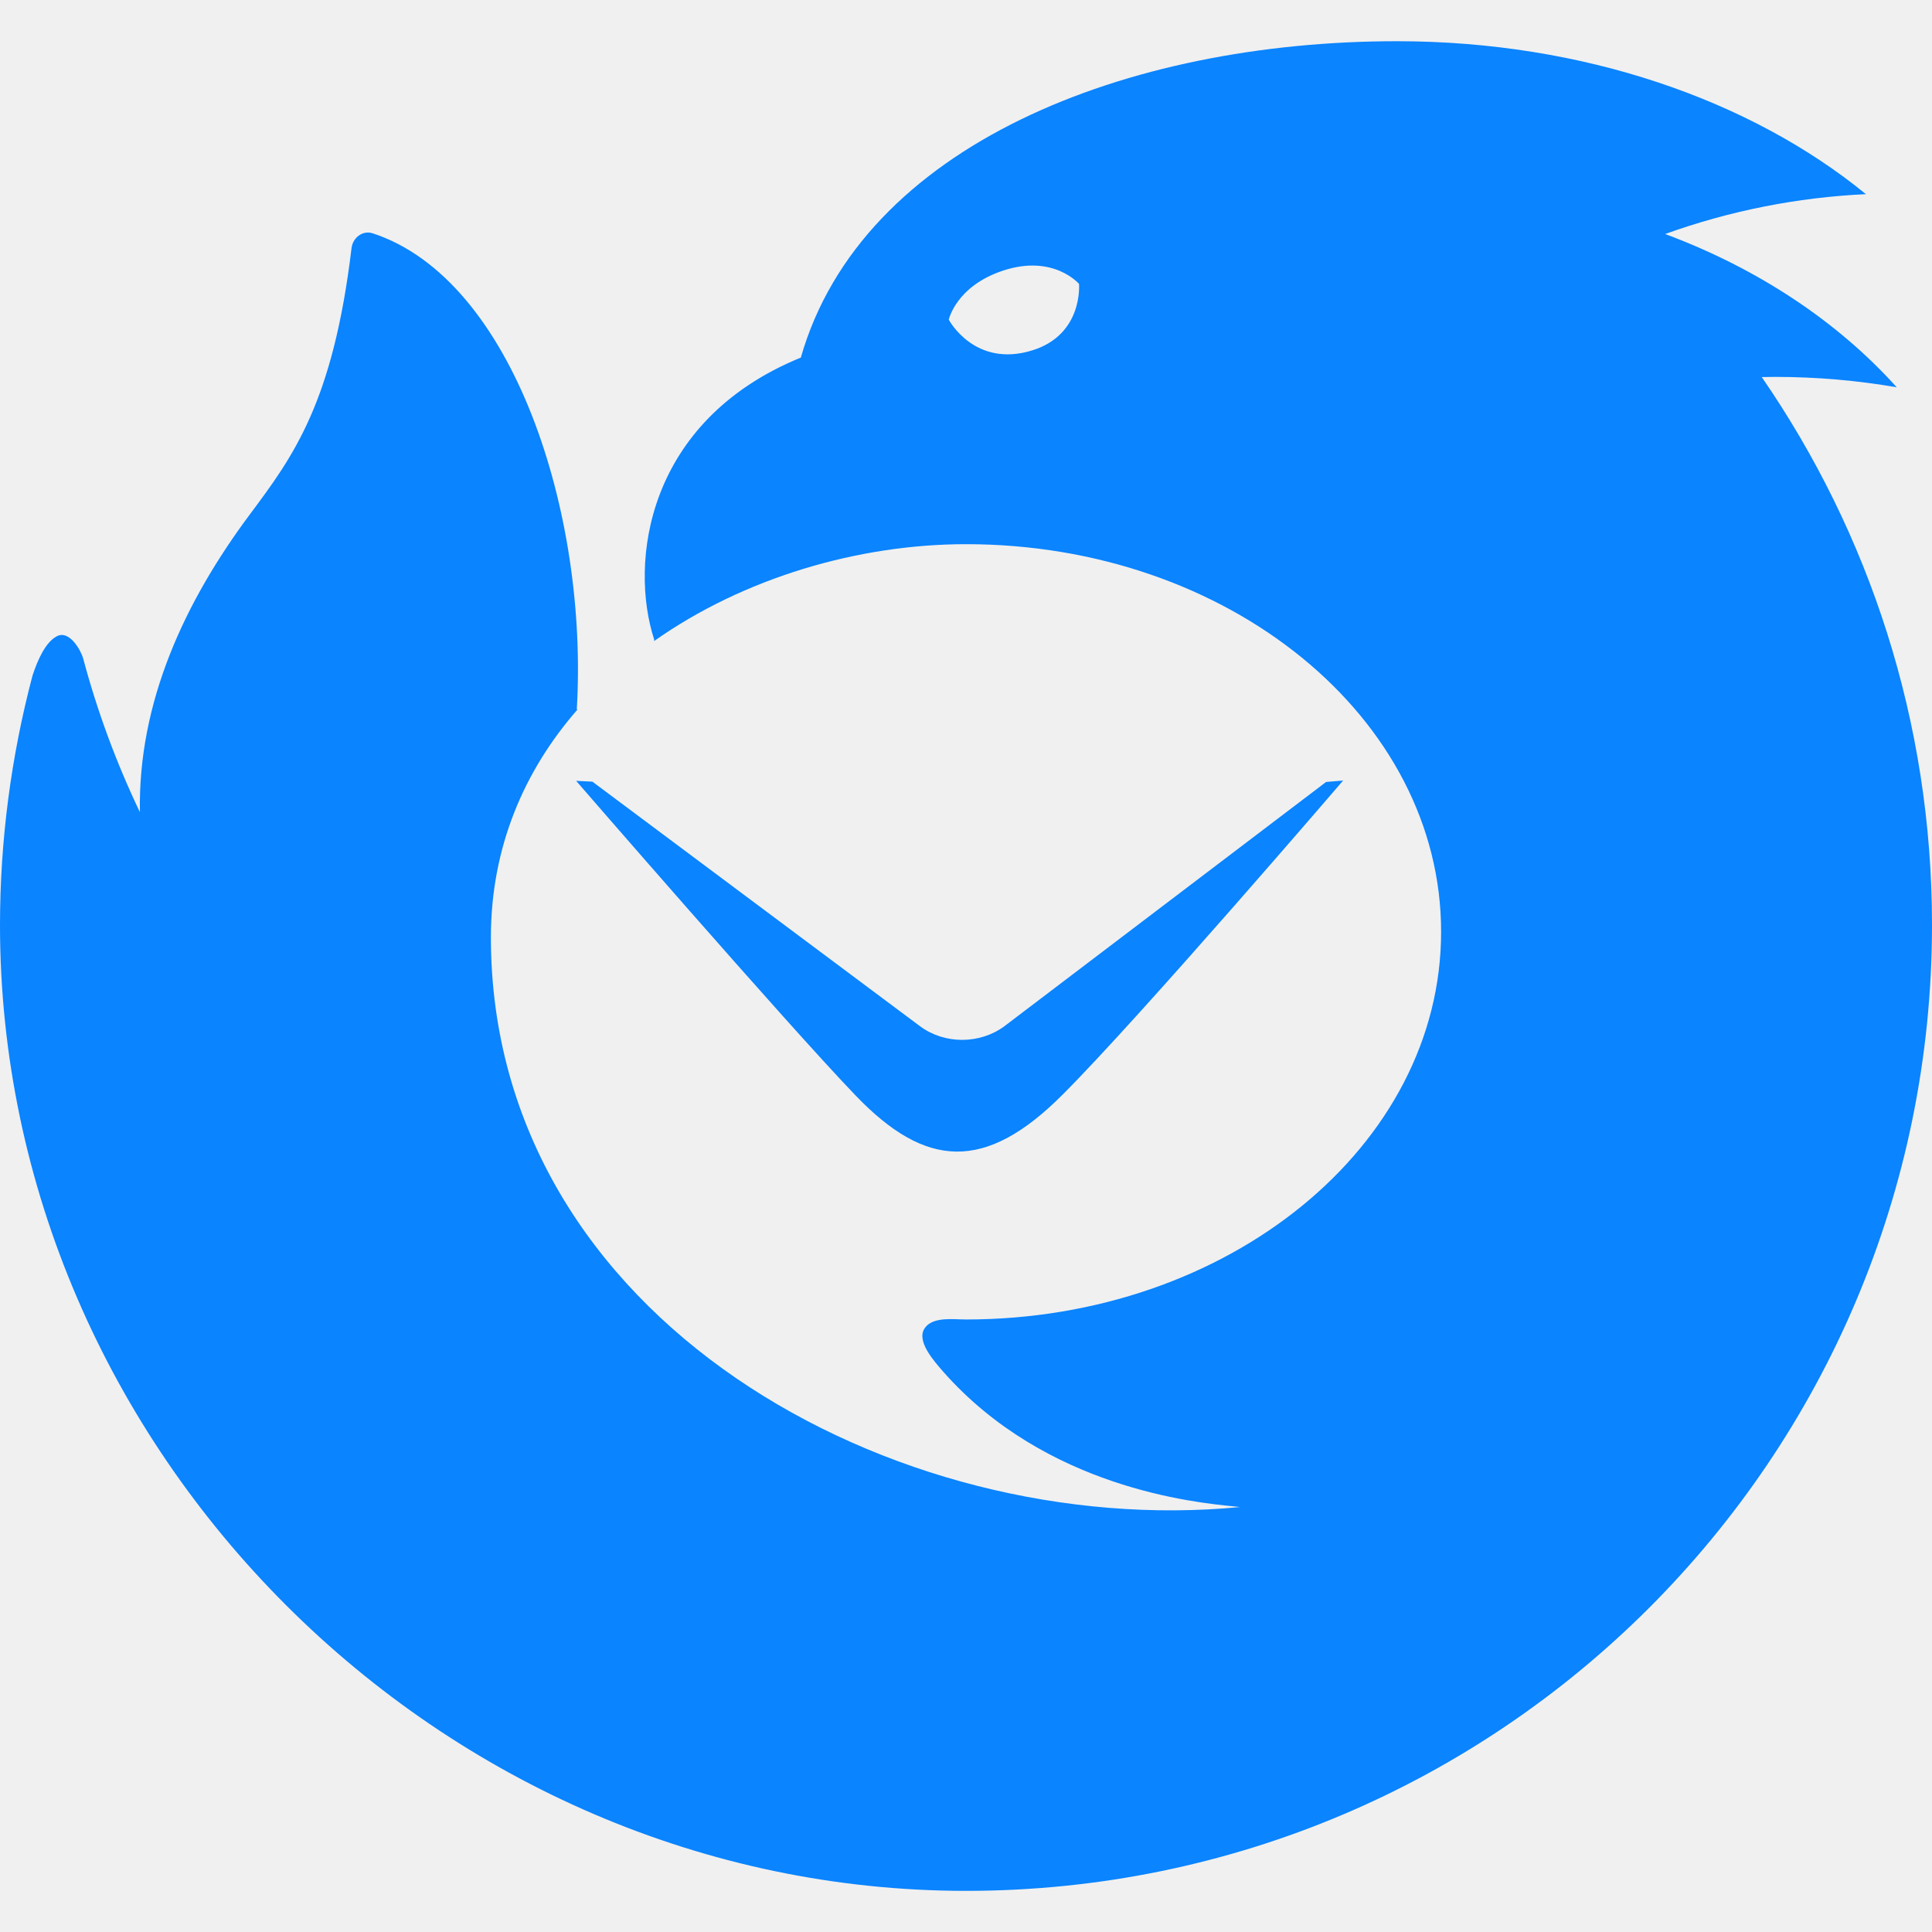
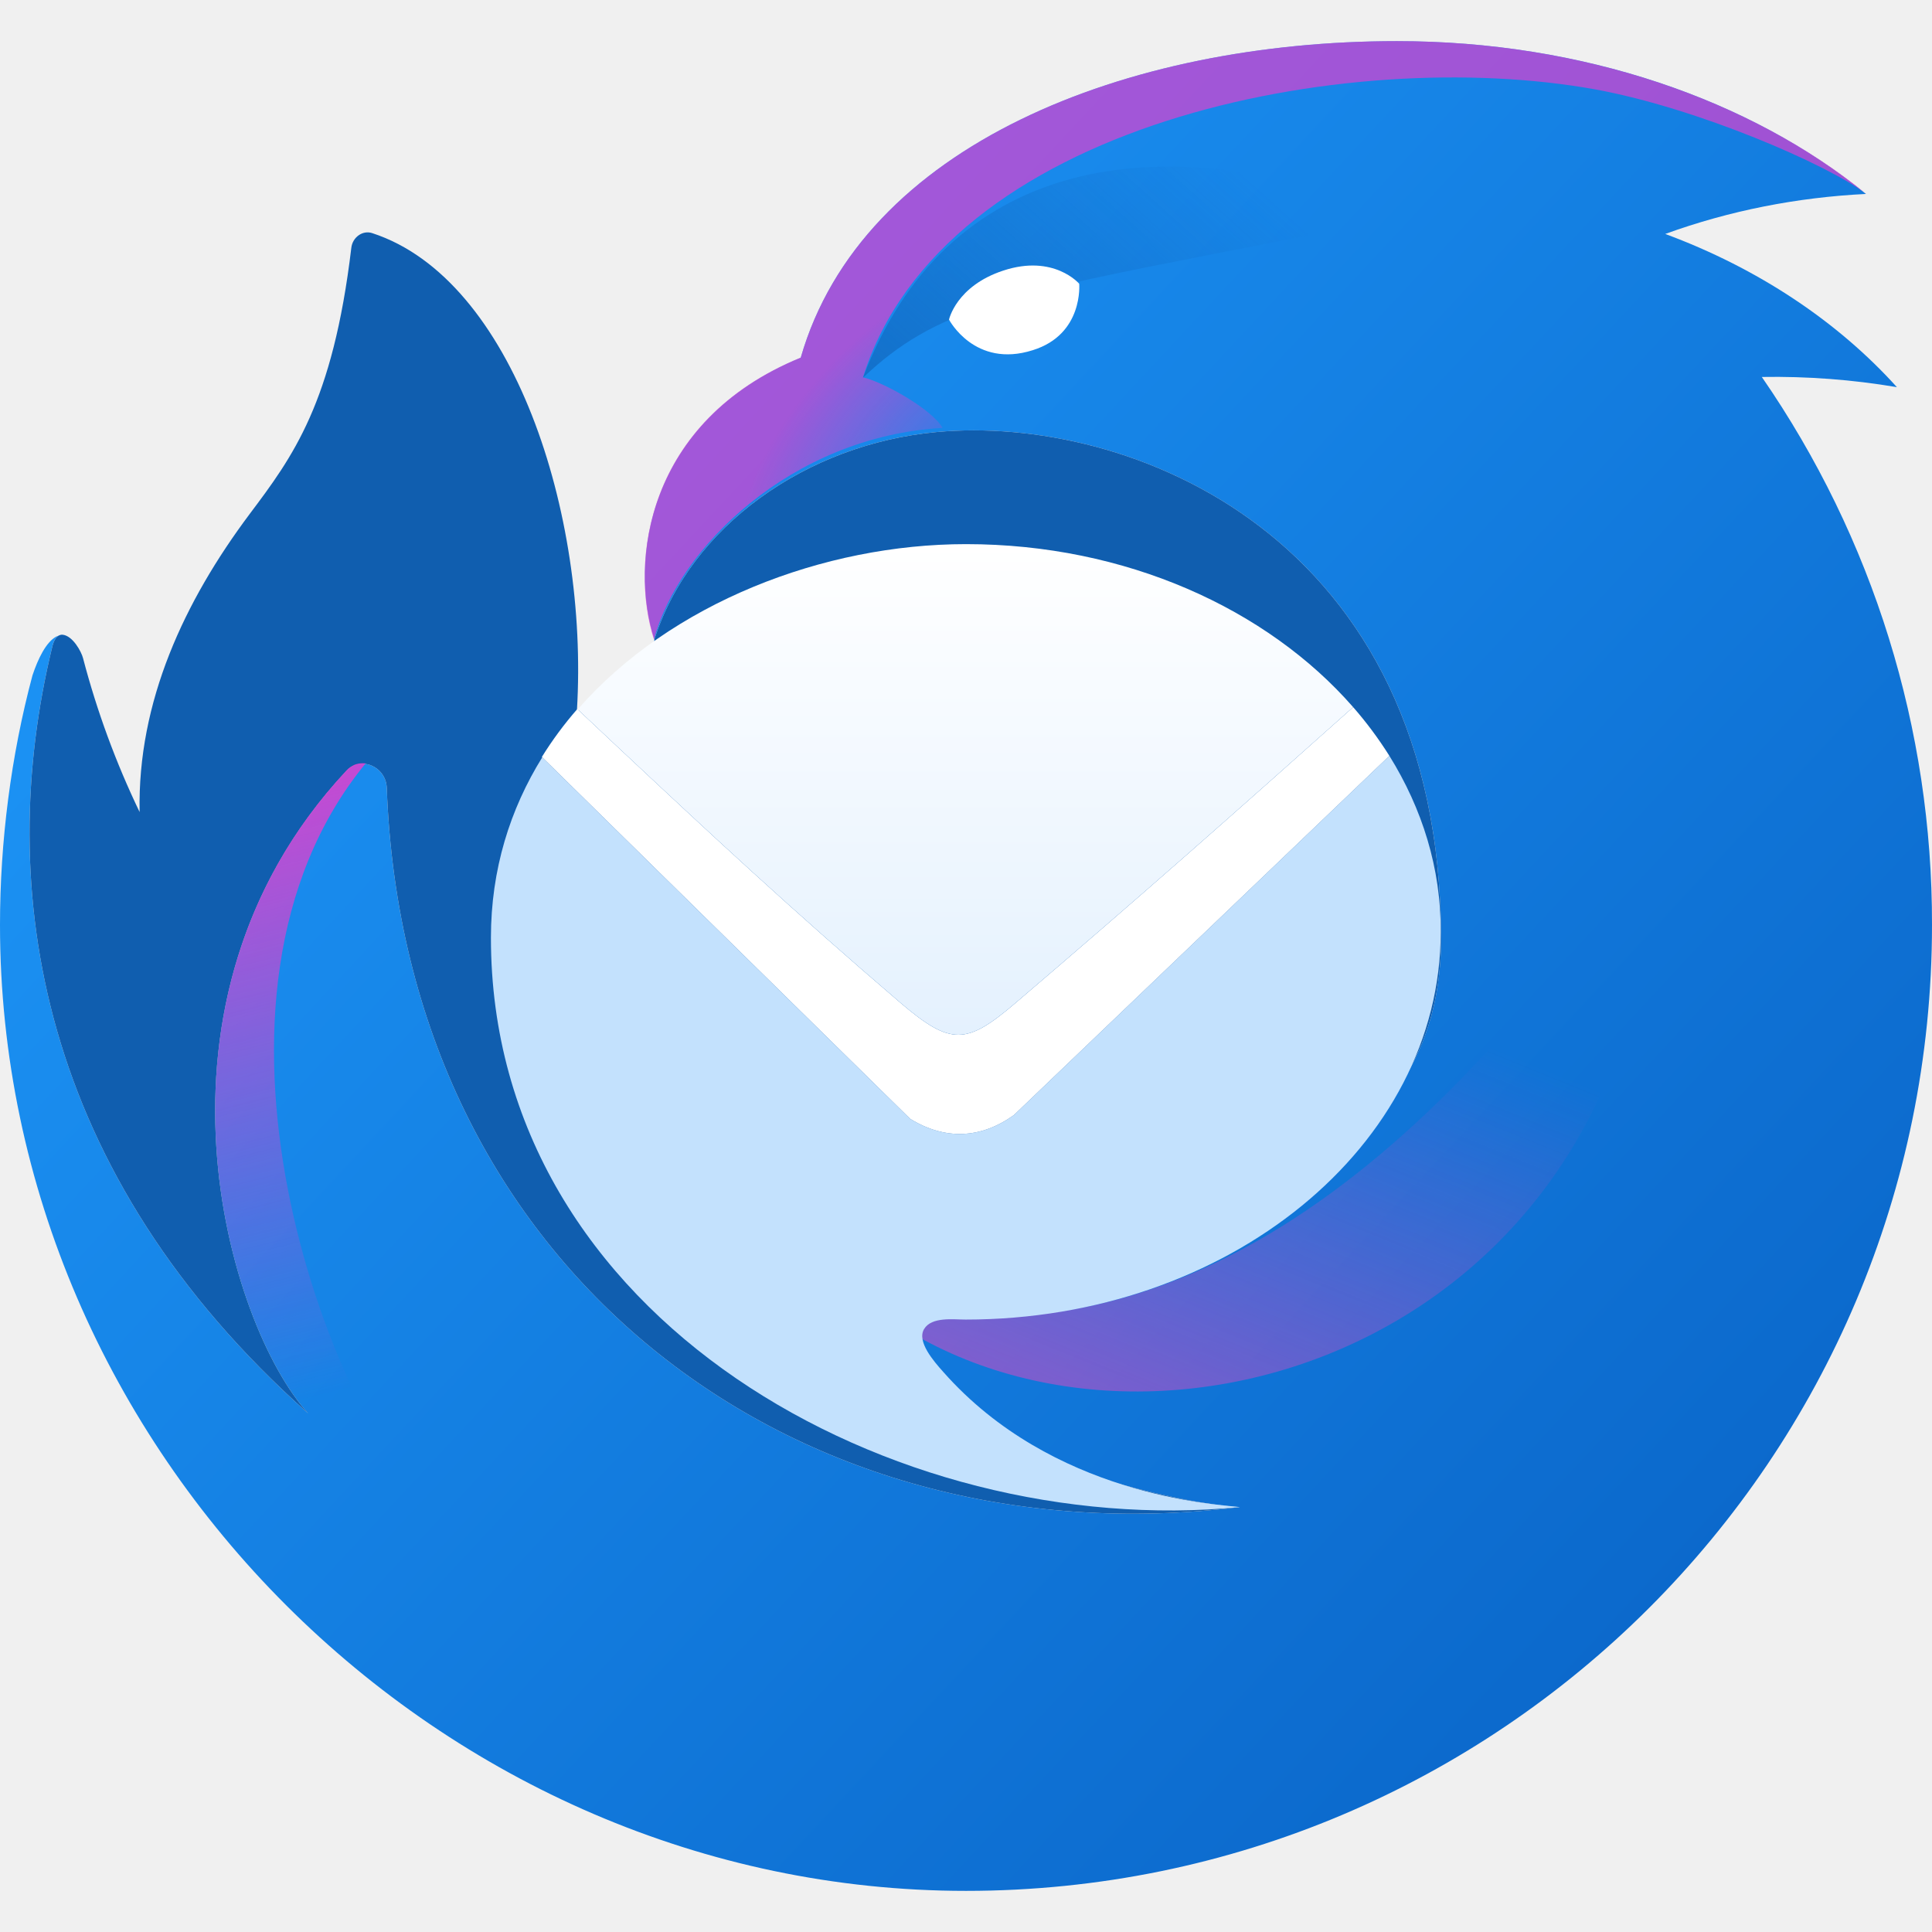
- <svg xmlns="http://www.w3.org/2000/svg" fill="#0A84FF" role="img" viewBox="0 0 24 24">
-   <path d="M9.948 4.444h-.005c-1.92.788-2.126 2.55-1.817 3.499v.02C9.236 7.18 10.658 6.76 12 6.76c3.26 0 5.902 2.156 5.902 4.815 0 2.66-2.643 4.816-5.902 4.816l-.083-.002c-.155-.006-.354-.013-.435.118-.096.156.116.397.238.536 1.274 1.441 3.123 1.622 3.608 1.67l.076.008c-4.281.414-9.304-2.32-9.306-7.076 0-1.12.414-2.073 1.075-2.83l-.005-.002h-.003C7.31 6.38 6.376 3.47 4.629 2.898c-.124-.04-.246.054-.262.183-.23 1.924-.727 2.59-1.264 3.31-.805 1.08-1.39 2.328-1.365 3.698a10.99 10.99 0 0 1-.705-1.91c-.024-.09-.17-.365-.333-.272-.13.072-.227.274-.296.485A12.137 12.137 0 0 0 0 11.489c0 6.536 5.475 12 12 12 6.627 0 12-5.372 12-12 0-2.526-.781-4.87-2.115-6.805l.167-.002c.518 0 1.024.045 1.51.129-.734-.816-1.724-1.475-2.877-1.904a8.54 8.54 0 0 1 2.494-.495c-1.426-1.166-3.508-1.9-5.827-1.9-3.355 0-6.648 1.29-7.404 3.93zm.682 9.166c-.87-.905-3.473-3.91-3.473-3.91l.202.01 4.075 3.042c.305.223.74.22 1.043-.004l3.996-3.034.212-.018s-2.518 2.935-3.483 3.9c-.964.968-1.703.919-2.572.014zm2.774-10.083s.055.625-.576.824c-.722.227-1.042-.38-1.042-.38s.09-.417.676-.61c.626-.206.942.166.942.166z" />
+ <svg xmlns="http://www.w3.org/2000/svg" xml:space="preserve" viewBox="0 0 512 512">
+   <linearGradient id="thunderbird_svg__a" x1="118.37" x2="469.371" y1="336.931" y2="664.328" gradientTransform="translate(0 -254)" gradientUnits="userSpaceOnUse">
+     <stop offset="0" style="stop-color:#1b91f3" />
+     <stop offset="1" style="stop-color:#0b68cb" />
+   </linearGradient>
+   <path d="M466.9 99.9c12-.2 24 .7 35.8 2.7C487 85.2 465.9 71.1 441.3 62c17.1-6.2 35-9.7 53.2-10.6-30.4-24.8-74.8-40.5-124.3-40.5-71.6 0-141.8 27.5-158 83.9-41 16.8-45.4 54.4-38.8 74.6 0 0 0 8.8-5.3 14.4 4.4-3.4 7.1-8.4 5.3-14.3 9.5-29.9 40.2-51.8 74.8-55 50.4-4.7 133.7 26.8 133.7 134.5 0 66.4-74 80.2-121.2 89-90.3 16.8 31.1 59.3 67.8 61.4-118.5 14.6-221.3-63.2-226-190.6-.2-5.6-6.8-8.6-10.7-4.5-57.3 61.3-31.3 147.1-10.1 170.3-71.4-63.5-83.5-139.1-67.8-203.4.3-1.3.9-2.4 1.8-2.8-.3.1-.5.2-.8.3-2.7 1.5-4.8 5.8-6.3 10.3C2.9 200.3 0 223.1 0 245.1c0 139.4 116.8 256 256 256 141.4 0 256-114.6 256-256 .1-51.9-15.6-102.5-45.1-145.2" style="fill:url(#thunderbird_svg__a)" />
+   <path d="M503.6 179.9c6.2 140.8-109.5 262.2-250.7 262.2C120.8 442.1 12.6 340 2.8 210.3 1 222.5.1 234.7 0 247c1 138.7 117.5 254.1 256 254.1 141.4 0 256-114.6 256-256 0-22.5-2.9-44.4-8.4-65.2" style="fill:none" />
+   <radialGradient id="thunderbird_svg__b" cx="-4315.215" cy="24.098" r=".731" gradientTransform="matrix(-38.9504 -49.8596 82.5065 -64.4542 -169804.984 -213479.469)" gradientUnits="userSpaceOnUse">
+     <stop offset="0" style="stop-color:#ef3acc;stop-opacity:0" />
+     <stop offset="1" style="stop-color:#ef3acc;stop-opacity:.64" />
+   </radialGradient>
+   <path d="M249.8 113.4c-2.8-4.9-15.5-12.1-21.1-13.4 21.1-67.5 128.4-88.2 194.1-76.3 27.3 5 61.4 19.9 71.7 27.6-30.5-24.7-74.9-40.4-124.3-40.4-71.6 0-141.8 27.5-158 83.9h-.1c-41 16.8-45.3 54.4-38.8 74.7 6.4-24.2 36.4-53.8 76.5-56.1" style="fill:url(#thunderbird_svg__b)" />
+   <linearGradient id="thunderbird_svg__c" x1="196.921" x2="326.777" y1="1458.334" y2="1313.777" gradientTransform="translate(0 -1270)" gradientUnits="userSpaceOnUse">
+     <stop offset="0" style="stop-color:#0f5db0" />
+     <stop offset="1" style="stop-color:#0f5db0;stop-opacity:0" />
+   </linearGradient>
+   <path d="M324.2 66.8c-57.5 11.3-76.3 15-95.5 33.3 21.6-57.2 76.8-68.8 142.5-42.7-15.7 3.2-31.4 6.4-47 9.4" style="fill:url(#thunderbird_svg__c)" />
+   <path d="M13.9 171.2c-15.7 64.3-3.6 139.9 67.8 203.4-21.2-23.2-47.2-109 10.1-170.3 3.9-4.1 10.5-1.1 10.7 4.5 4.7 127.4 107.5 205.2 226 190.6-36.7-2.1-158.1-44.6-67.8-61.4 47.2-8.8 121.2-22.6 121.2-89 0-107.7-83.3-139.2-133.7-134.5-34.6 3.2-65.3 25.1-74.8 55 3.6 11.8-10.9 20-20.5 18.6C156 136.1 136 74 98.7 61.8c-2.6-.9-5.3 1.1-5.6 3.9-4.9 41.1-15.5 55.3-27 70.6-17.2 23-29.7 49.6-29.1 78.9q-9.45-19.65-15-40.8c-.4-1.6-2.7-6-5.5-6.2-1.4 0-2.2 1.4-2.6 3" style="fill:#105eaf" />
+   <linearGradient id="thunderbird_svg__d" x1="350.321" x2="289.942" y1="1529.031" y2="1677.282" gradientTransform="translate(0 -1270)" gradientUnits="userSpaceOnUse">
+     <stop offset="0" style="stop-color:#e247c4;stop-opacity:0" />
+     <stop offset="1" style="stop-color:#e247c4;stop-opacity:.64" />
+   </linearGradient>
+   <path d="M228.9 344.5c69.5 56.4 209.3 14.1 209.3-123.1-56.4 85.5-128.3 144.5-209.3 123.1" style="fill:url(#thunderbird_svg__d)" />
+   <linearGradient id="thunderbird_svg__e" x1="50.508" x2="103.704" y1="1421.17" y2="1635.271" gradientTransform="translate(0 -1270)" gradientUnits="userSpaceOnUse">
+     <stop offset=".1" style="stop-color:#ef3acc" />
+     <stop offset="1" style="stop-color:#ef3acc;stop-opacity:0" />
+   </linearGradient>
+   <path d="M91.8 204.2c.6-.7 1.4-1.2 2.3-1.6.9-.3 1.8-.4 2.8-.3-51.2 62.5-9.9 172.3 18.5 199.2 1.6 4.5-26.9-18.9-30.8-24.3-21.7-18.3-52.6-109 7.2-173" style="fill:url(#thunderbird_svg__e)" />
+   <path d="m368.2 200.3-99.5 95.2c-8.8 6.3-18.2 6.7-27.5 1l-97.5-95.8c-8.5 13.7-13.6 29.7-13.6 47.8 0 101.4 107.2 159.8 198.5 150.9-6.9-.8-49.7-3.1-78.6-35.8-2.6-2.9-7.1-8.1-5.1-11.4s7.7-2.5 11-2.5c69.5 0 125.9-46 125.9-102.7.1-16.9-4.9-32.7-13.6-46.7" style="fill:#c3e1fd" />
+   <path d="M273.7 92.8c13.5-4.2 12.3-17.6 12.3-17.6s-6.7-7.9-20.1-3.5c-12.5 4.1-14.4 13-14.4 13s6.8 13 22.2 8.1m94.5 107.5-99.5 95.2c-8.8 6.3-18.2 6.7-27.5 1l-97.6-95.9c2.8-4.5 5.9-8.7 9.4-12.7l10.2 9.6c25.6 24 46.4 43.4 75.6 68.4 13.2 11.2 17.3 11 30.2 0 33.4-28.5 57.8-50.1 89.6-78.5q5.25 6 9.6 12.9" style="fill:#fff" />
+   <linearGradient id="thunderbird_svg__f" x1="255.85" x2="255.85" y1="-522.225" y2="-392.2" gradientTransform="matrix(1 0 0 -1 0 -248)" gradientUnits="userSpaceOnUse">
+     <stop offset="0" style="stop-color:#e4f1fe" />
+     <stop offset="1" style="stop-color:#fff" />
+   </linearGradient>
+   <path d="M163.2 197.5c25.6 24 46.4 43.4 75.6 68.4 13.2 11.2 17.3 11 30.2 0 33.4-28.5 57.8-50.1 89.6-78.5-22.8-26.1-60.3-43.2-102.6-43.2-37.7 0-78.3 15.6-102.9 43.8z" style="fill:url(#thunderbird_svg__f)" />
</svg>
